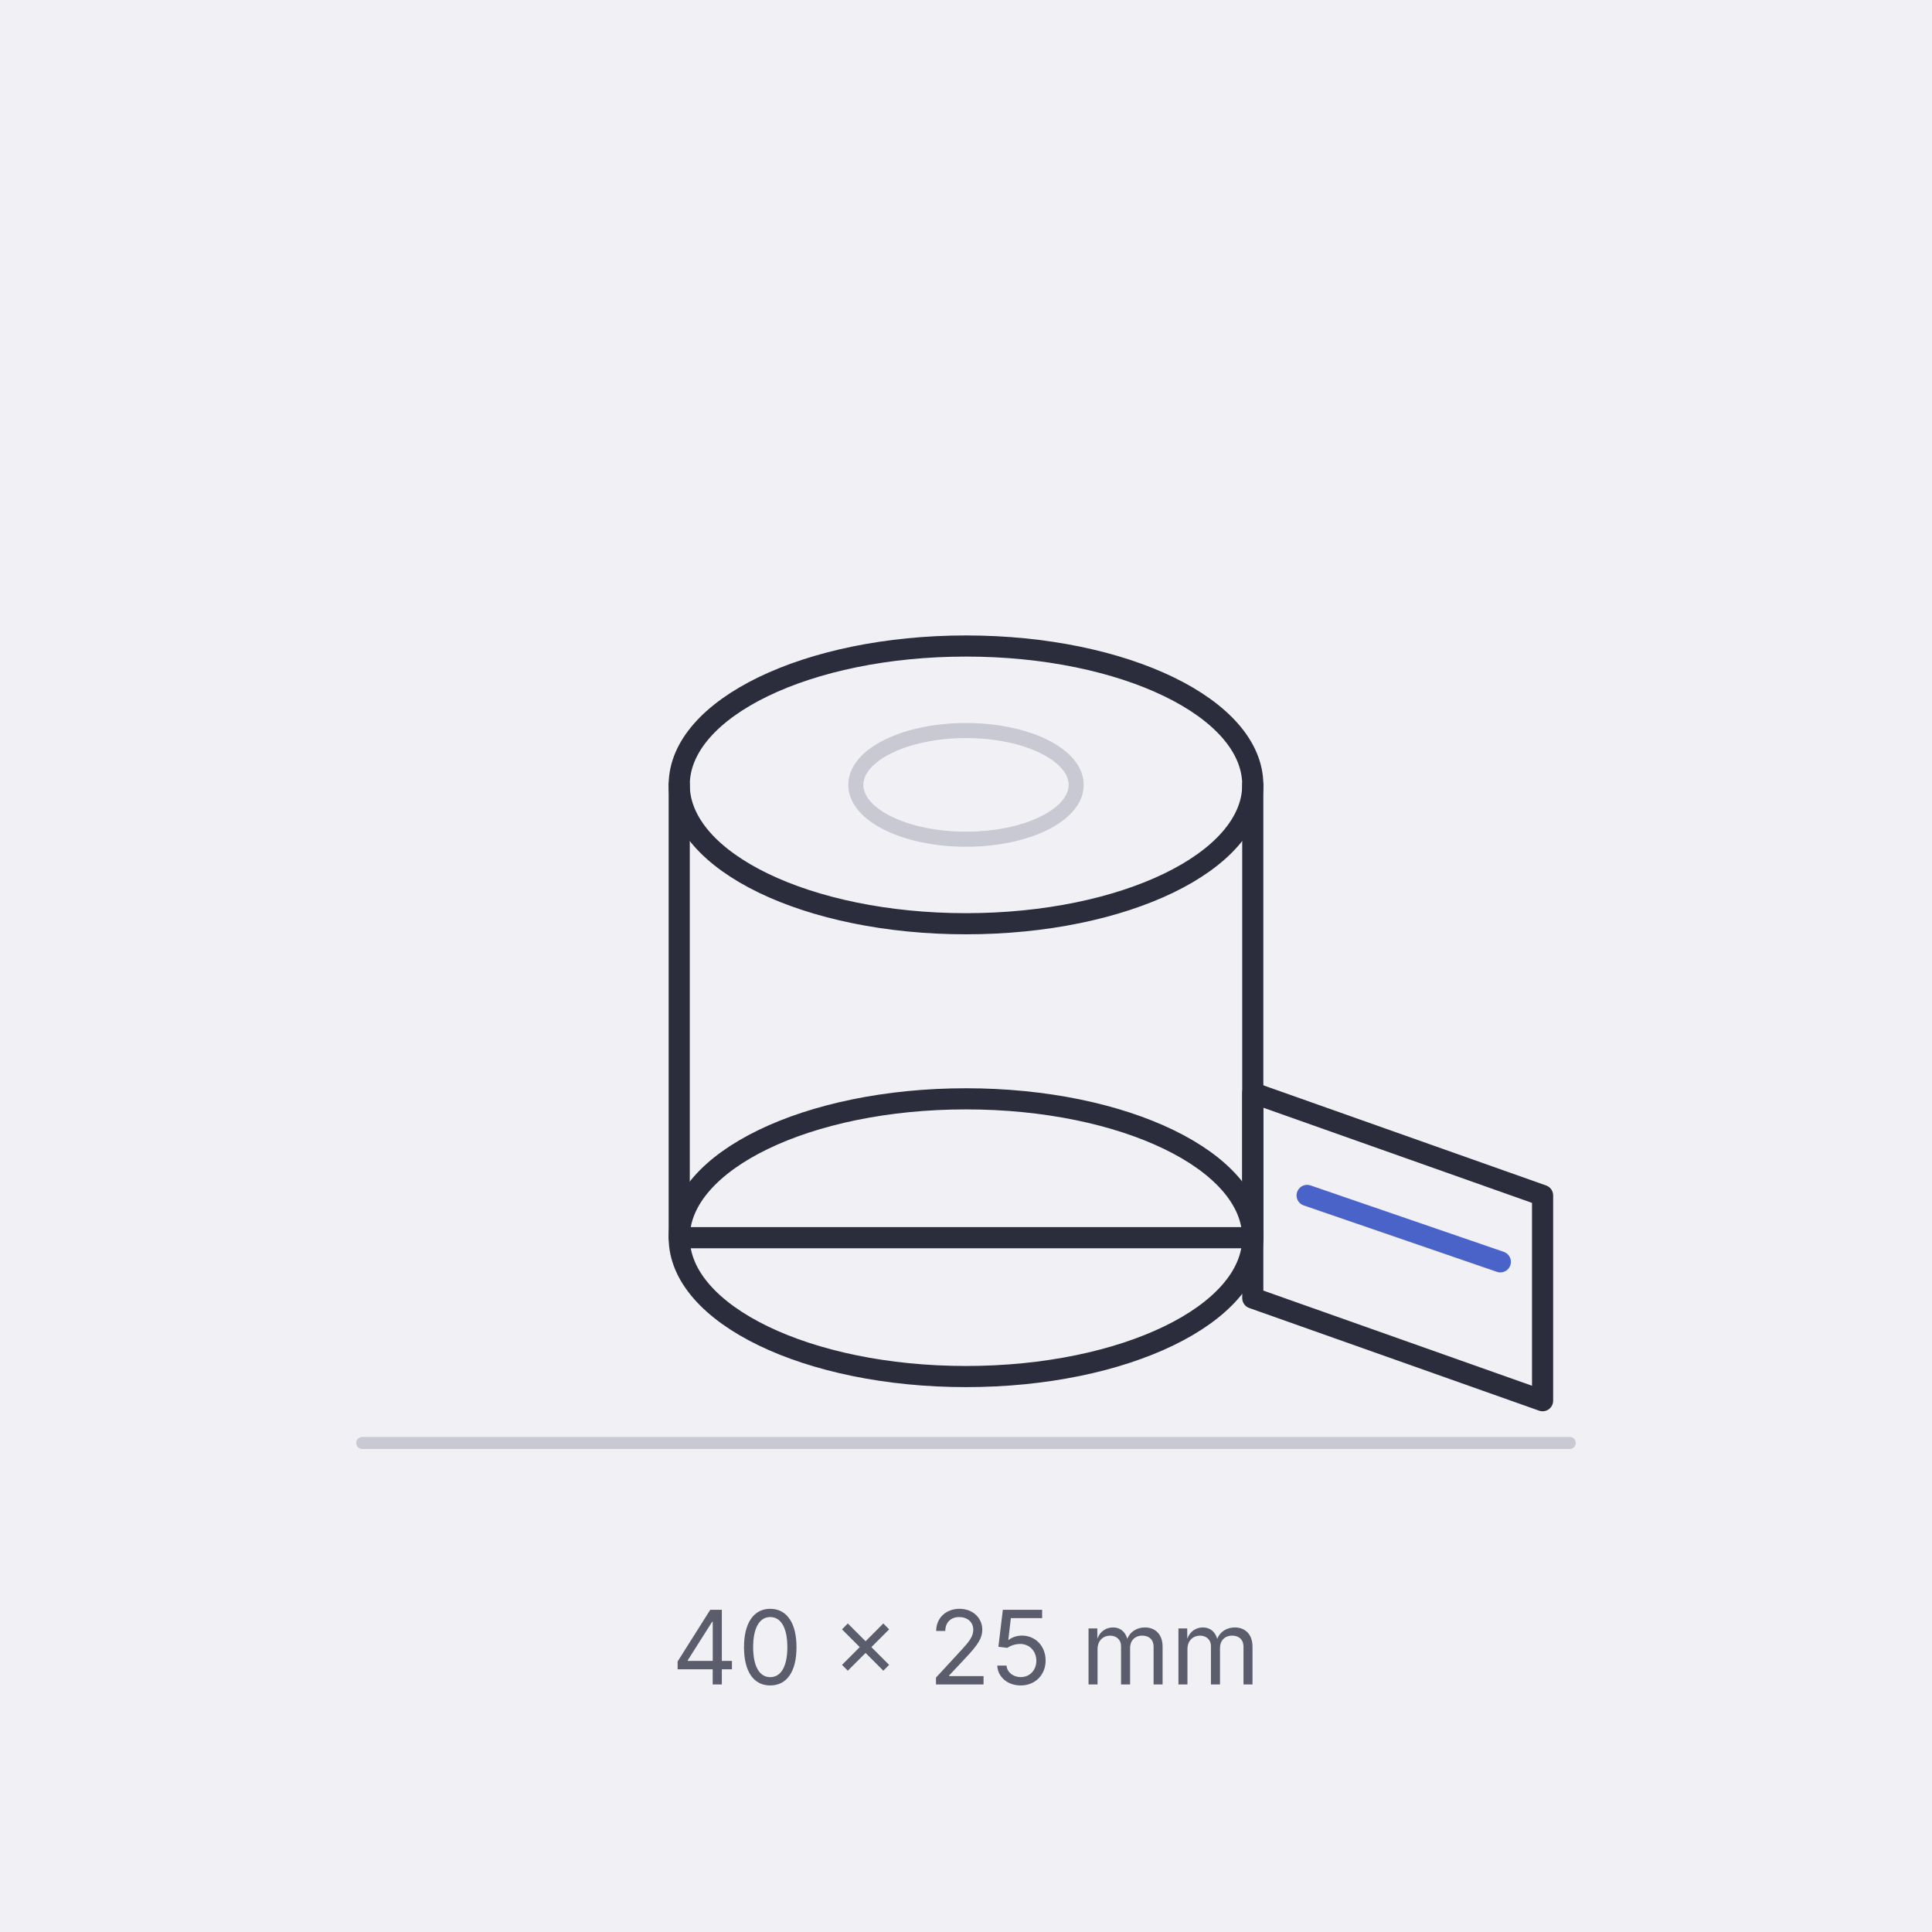
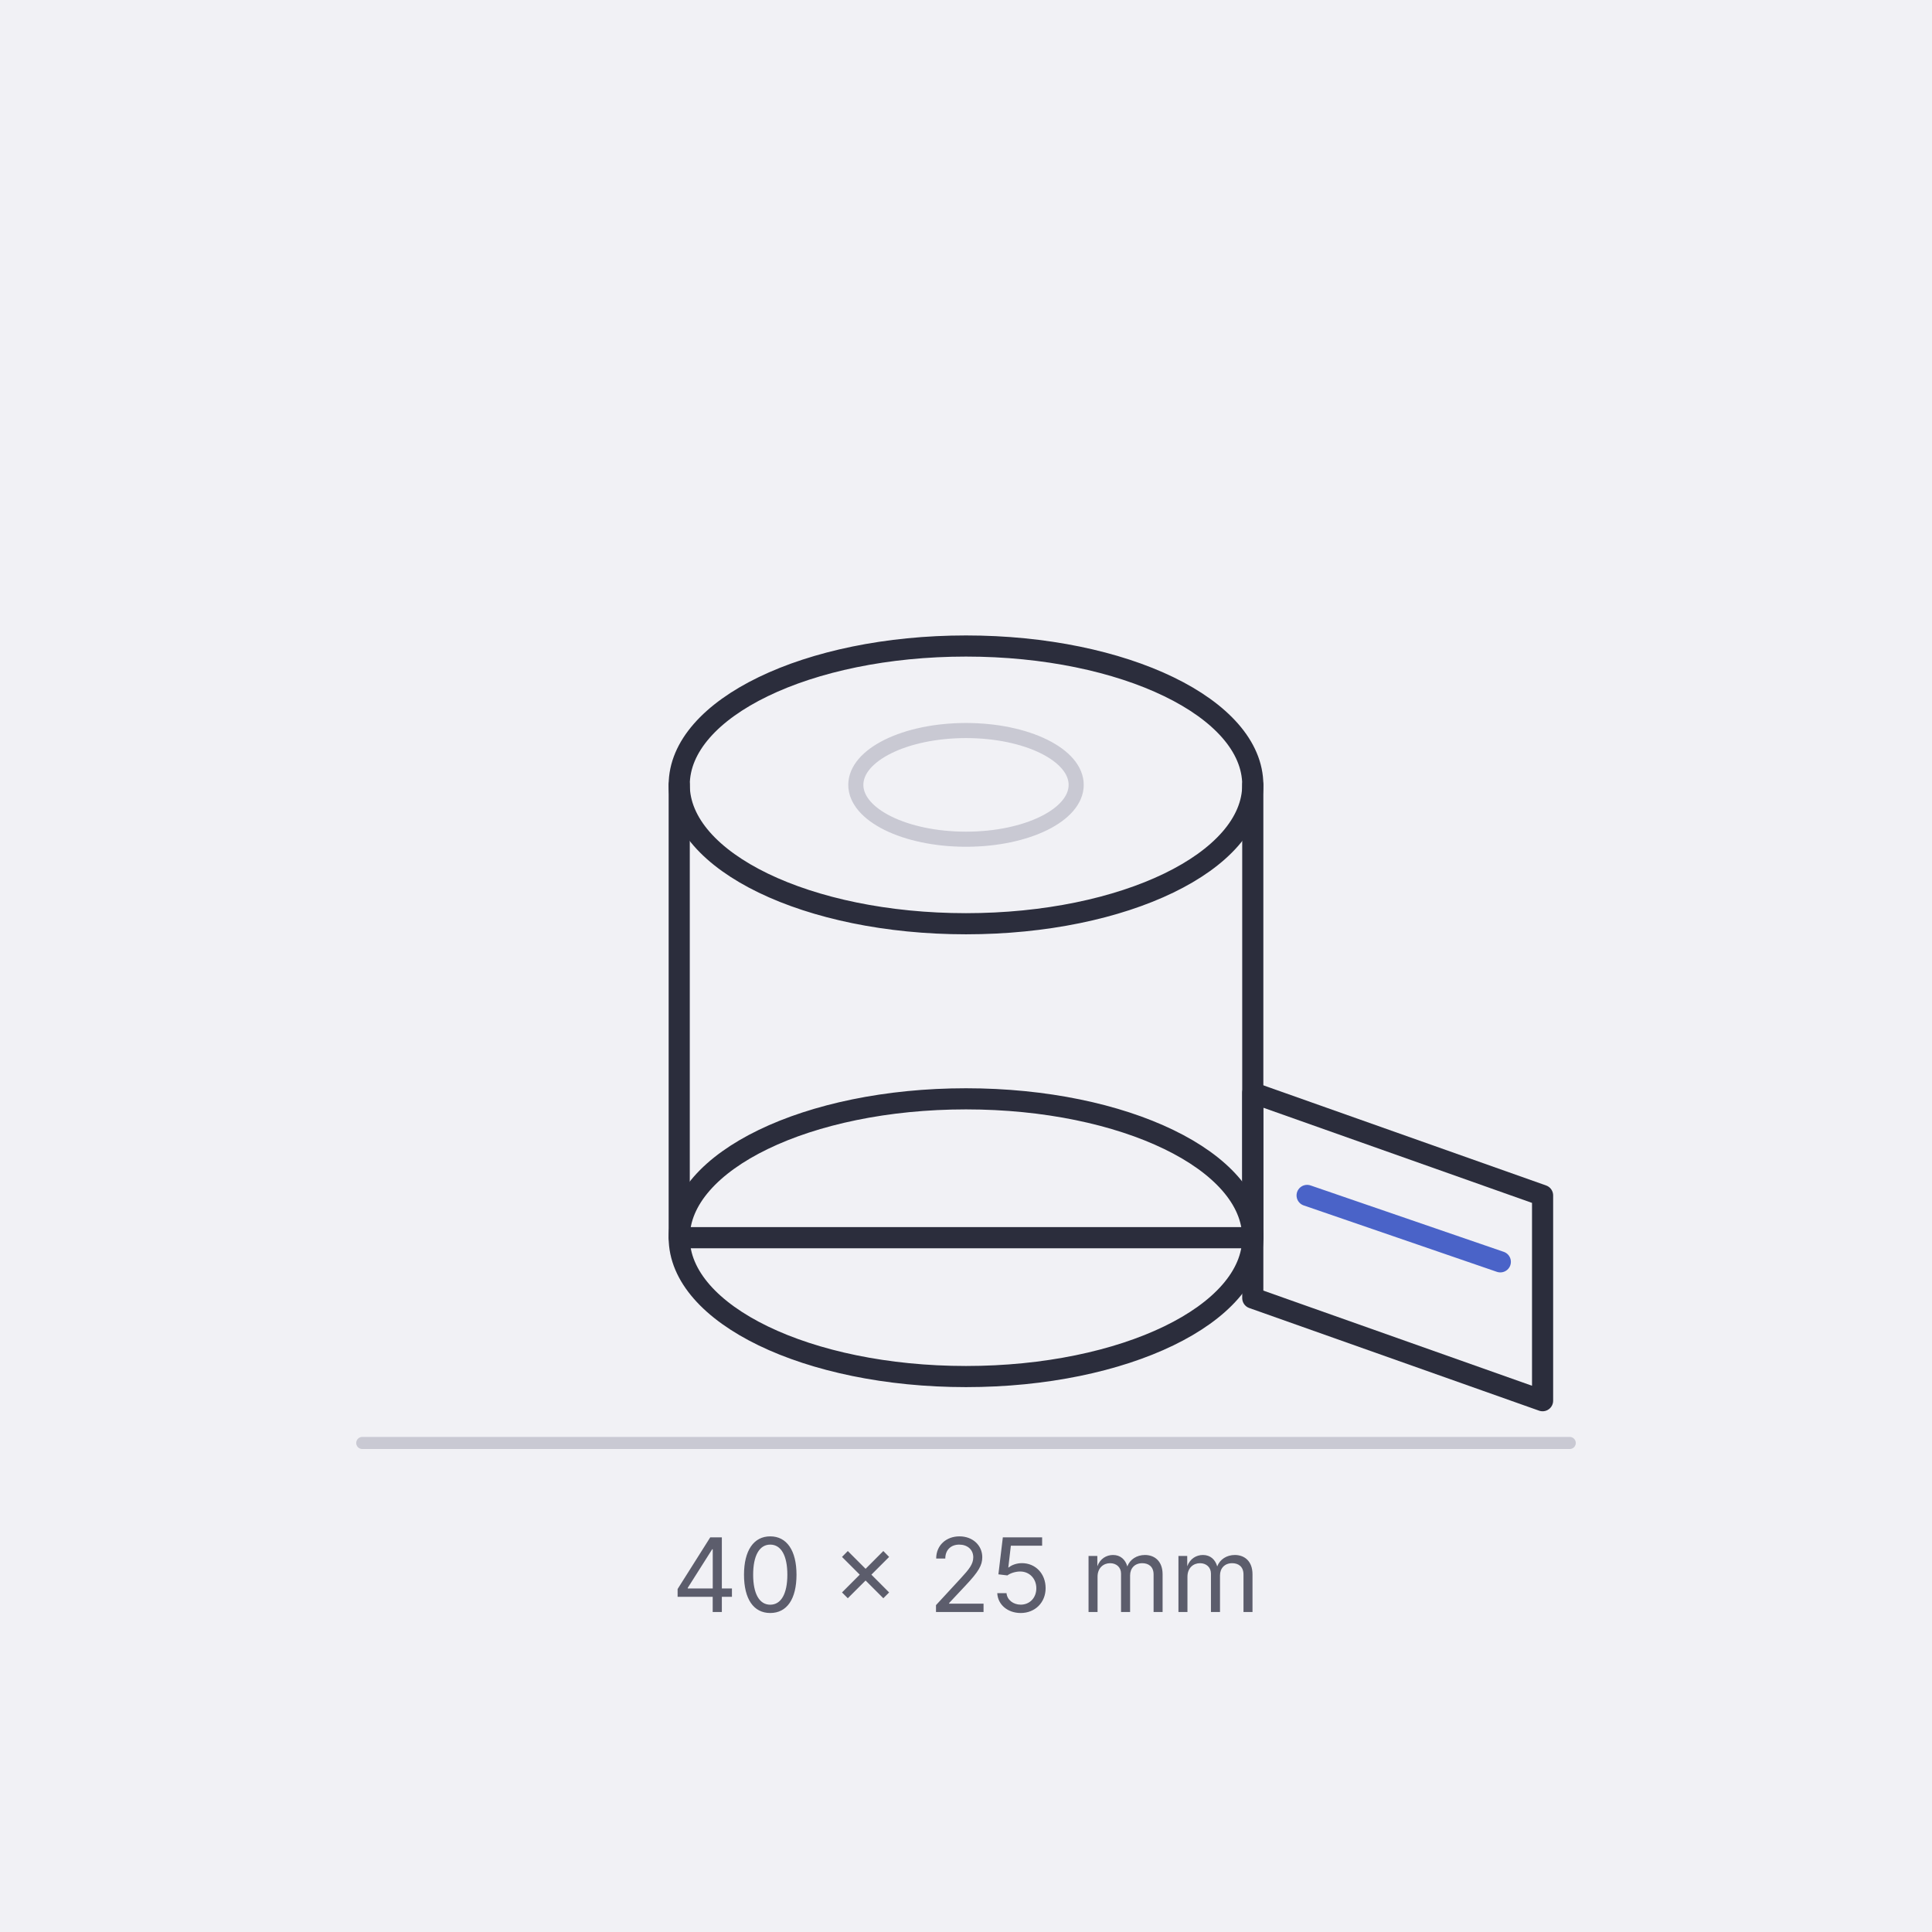
<svg xmlns="http://www.w3.org/2000/svg" viewBox="0 0 640 640" role="img" aria-label="ฉลากความร้อน 40 × 25 มม.">
  <rect width="640" height="640" fill="#f1f1f5" />
  <path d="M 120 478 L 520 478" stroke="#c9c9d3" stroke-width="4" stroke-linecap="round" fill="none" />
  <g fill="none" stroke="#2b2d3c" stroke-width="7" stroke-linecap="round" stroke-linejoin="round">
    <path d="M 225 260 L 225 410 L 415 410 L 415 260" />
    <ellipse cx="320" cy="260" rx="95" ry="46" />
    <ellipse cx="320" cy="410" rx="95" ry="46" />
    <ellipse cx="320" cy="260" rx="36.5" ry="18" stroke="#c9c9d3" stroke-width="5" />
    <path d="M 415 362 L 511 396 L 511 464 L 415 430 Z" />
    <path d="M 433 396 L 497 418" stroke="#4a63c8" stroke-width="7" />
  </g>
-   <text x="320" y="558" text-anchor="middle" fill="#5c5d6c" font-family="ui-sans-serif, system-ui, -apple-system, 'Segoe UI', sans-serif" font-size="34">40 × 25 mm</text>
+   <text x="320" y="534" text-anchor="middle" fill="#5c5d6c" font-family="ui-sans-serif, system-ui, -apple-system, 'Segoe UI', sans-serif" font-size="34">40 × 25 mm</text>
</svg>
